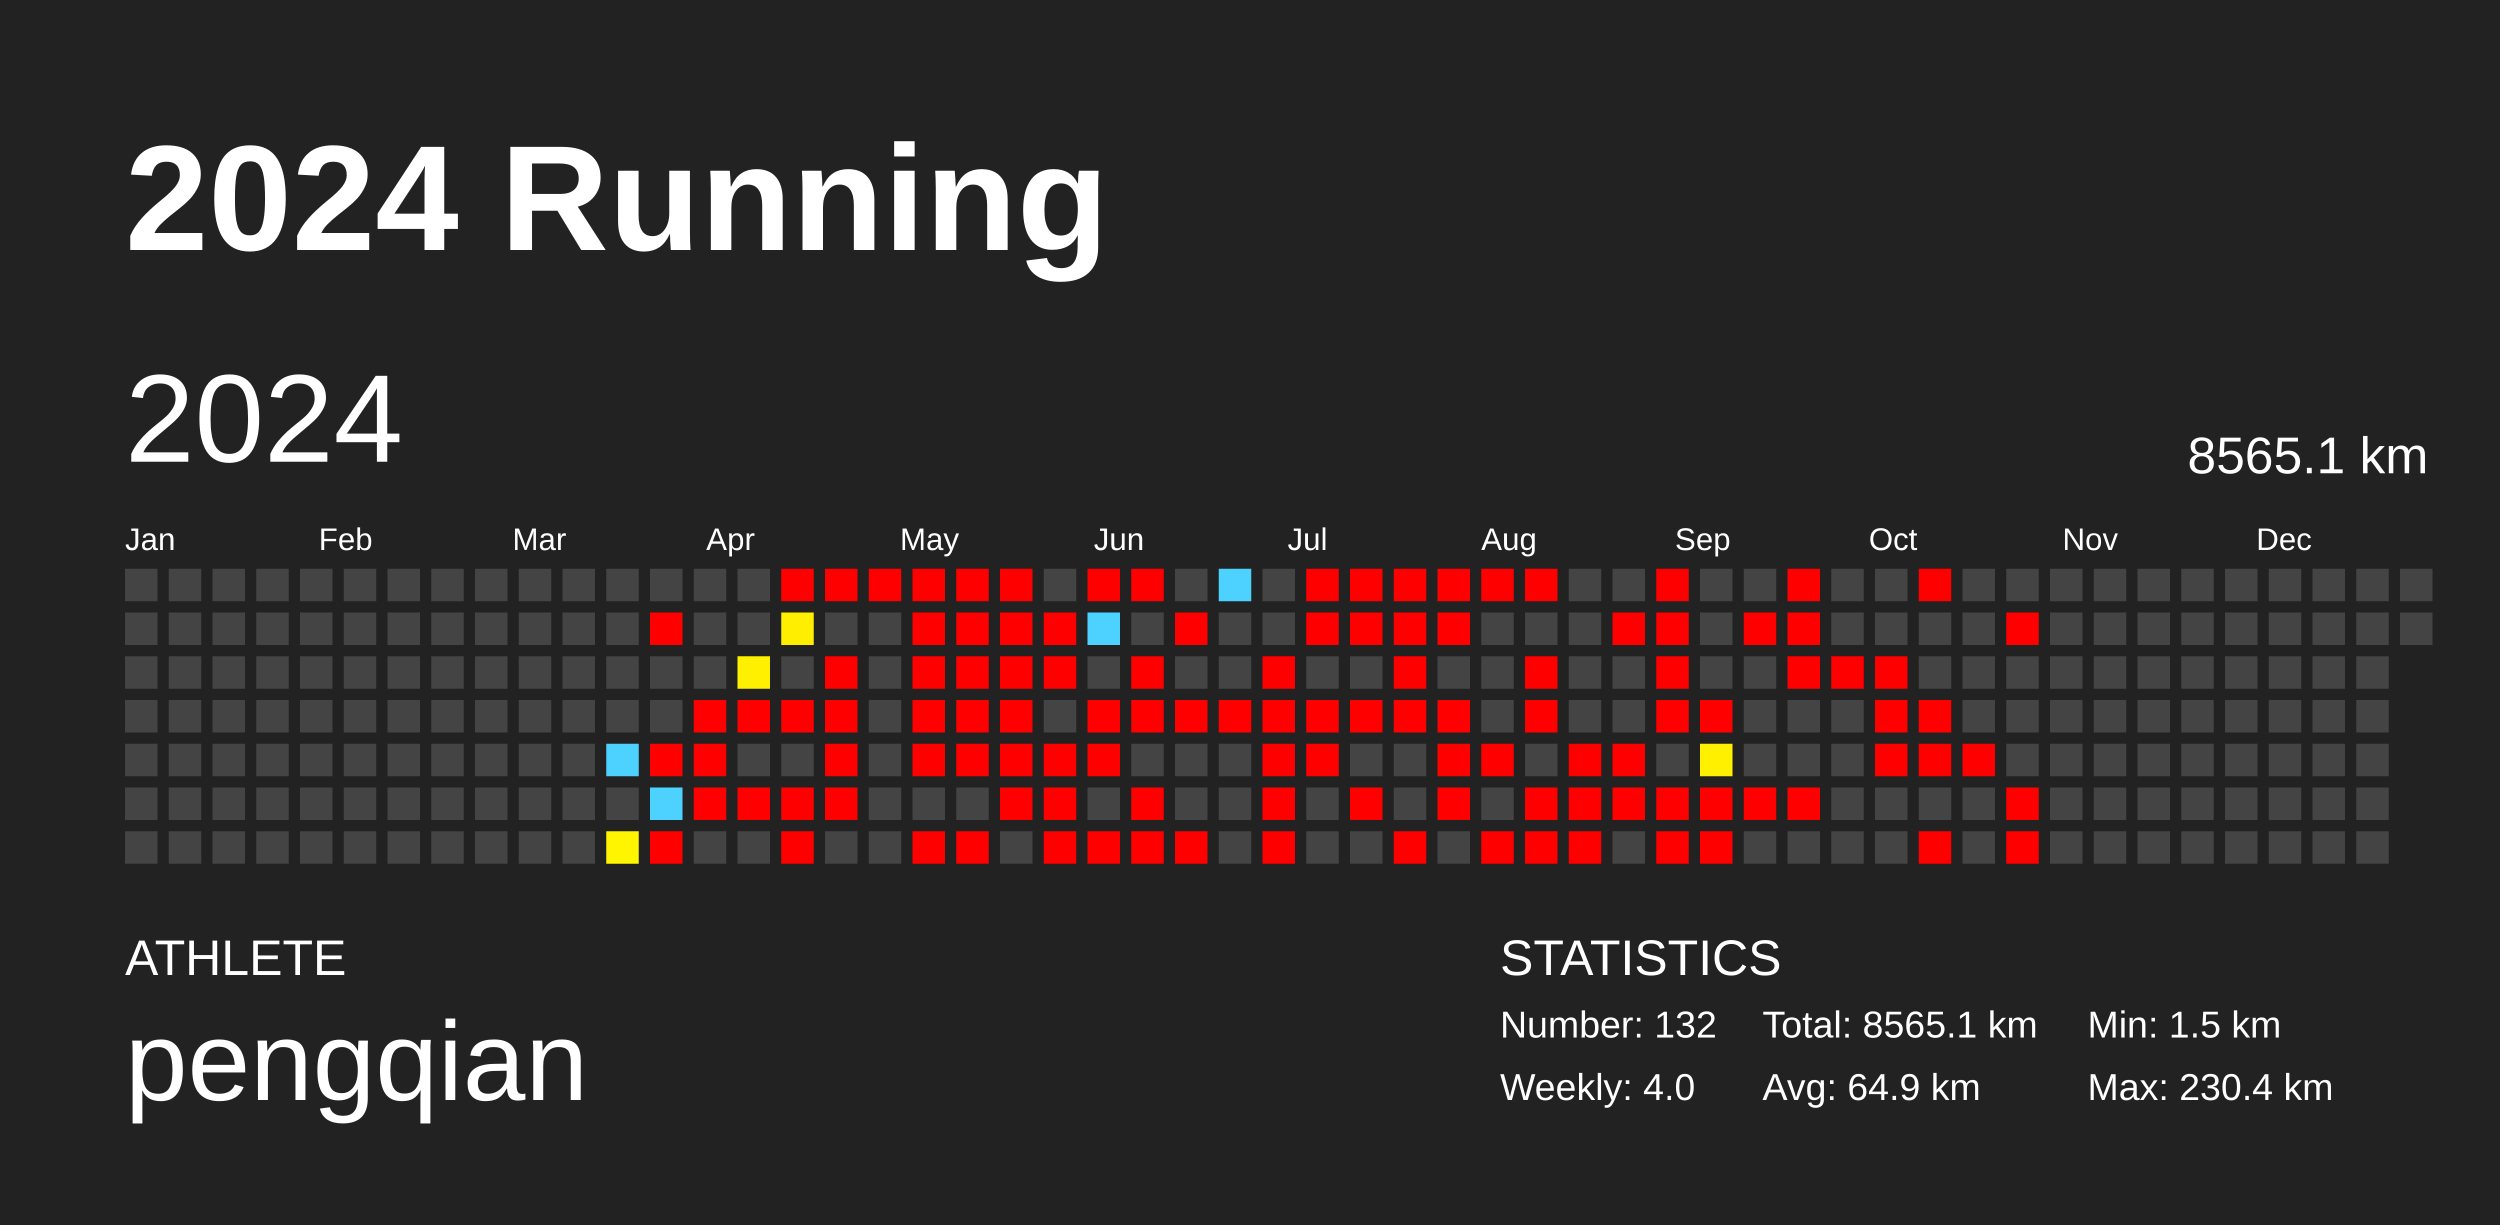
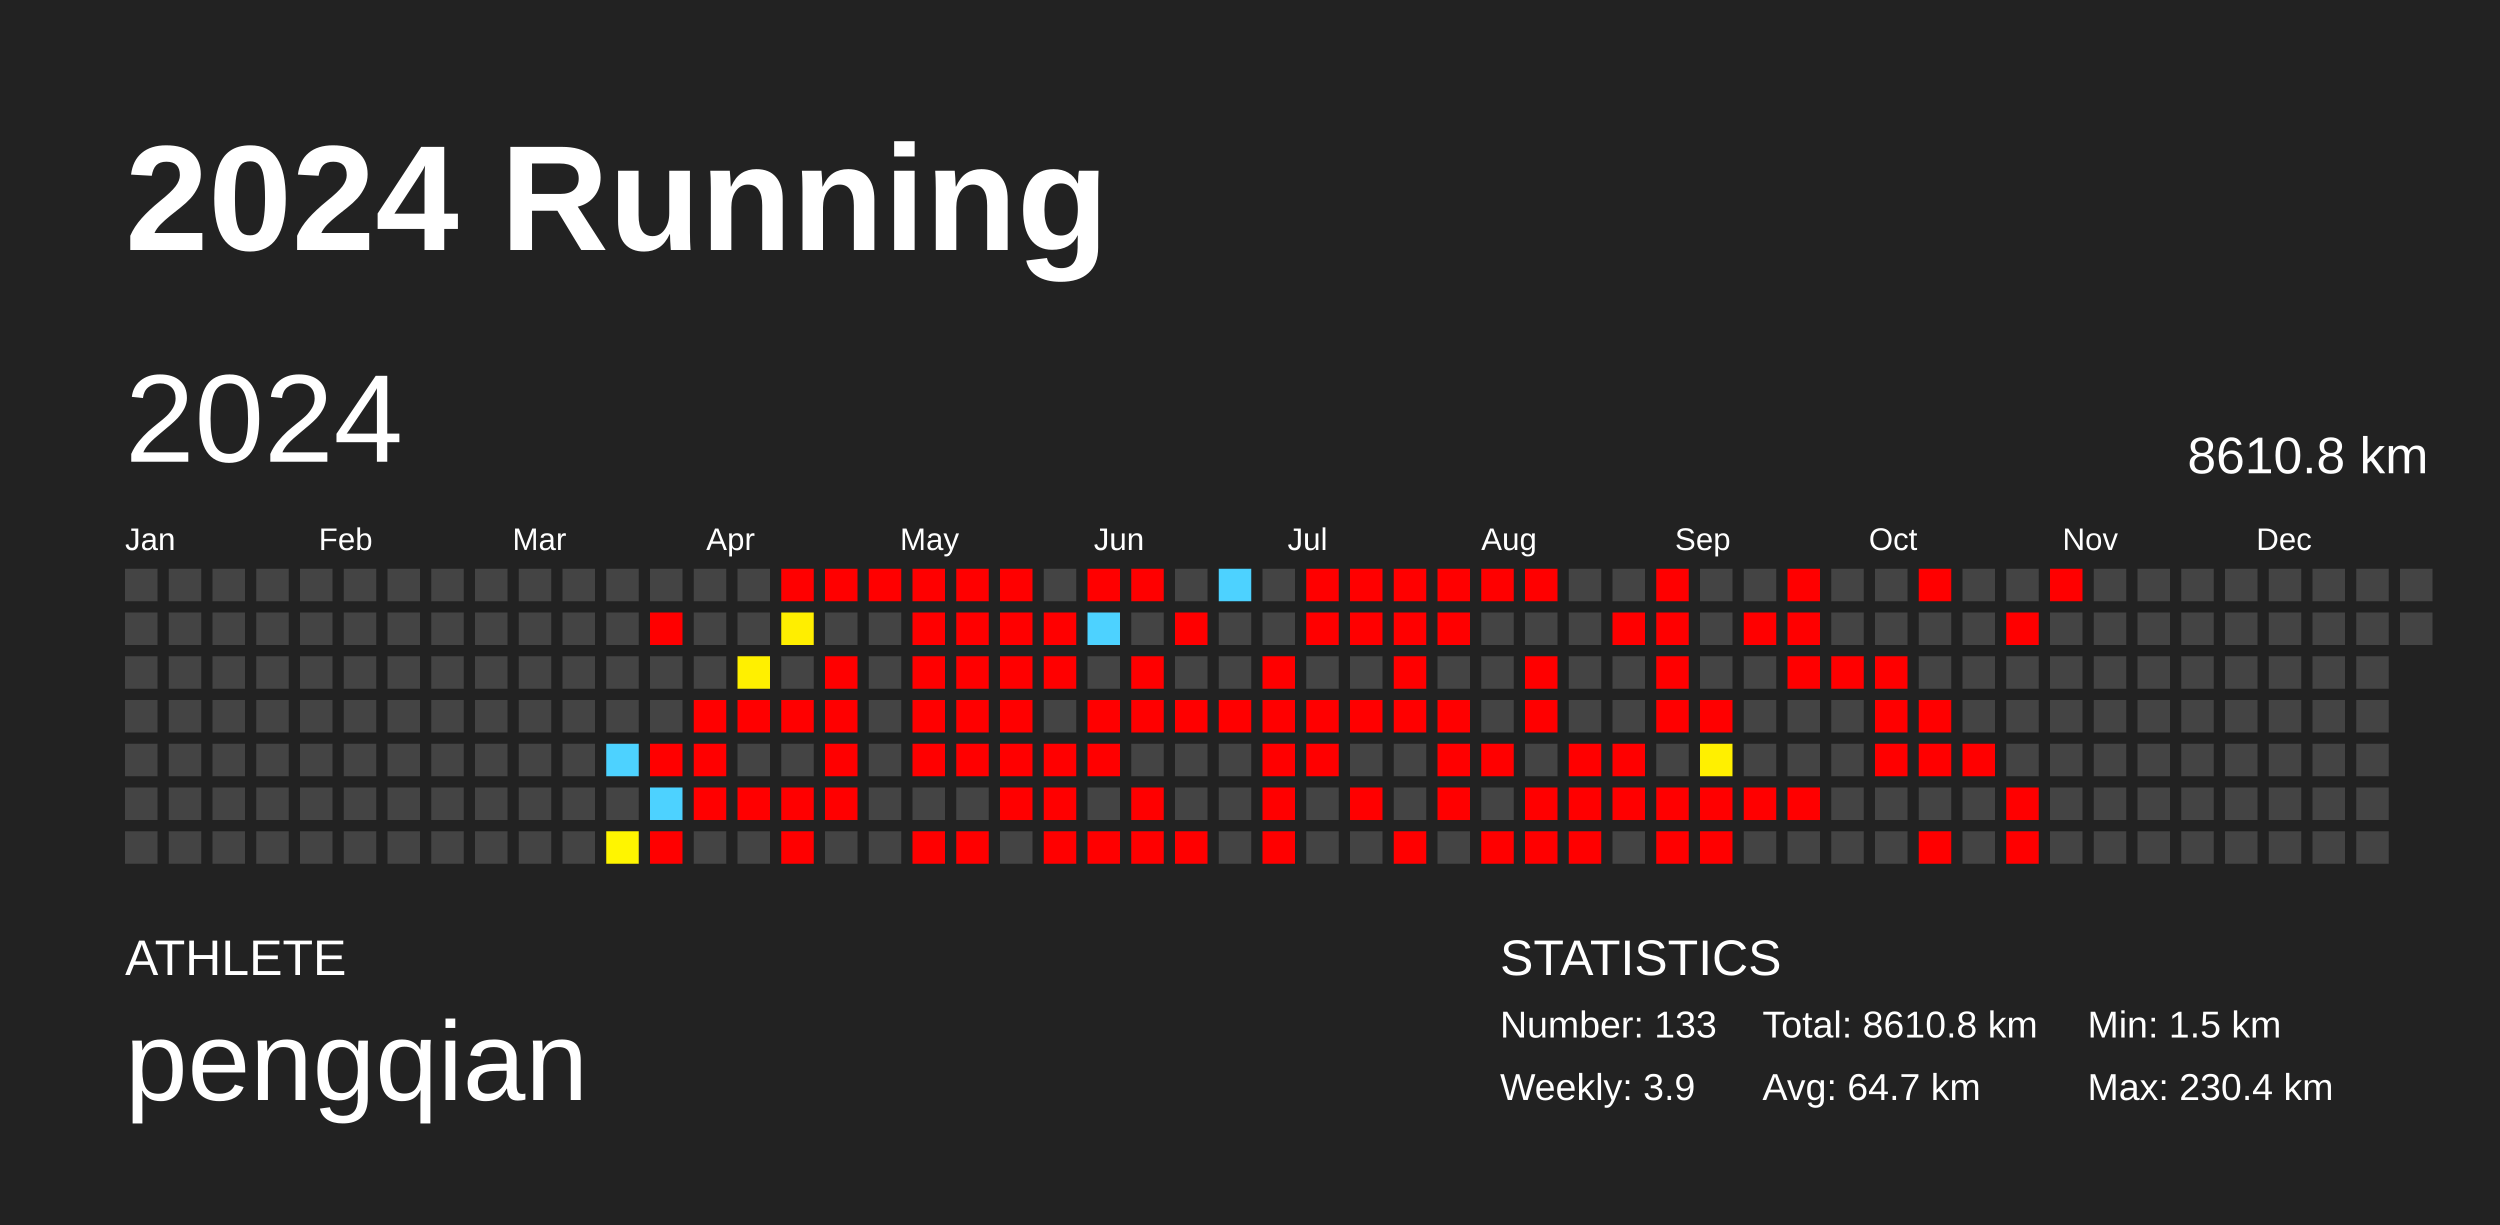
<svg xmlns="http://www.w3.org/2000/svg" baseProfile="full" height="98mm" version="1.1" viewBox="0,0,200,98" width="200mm">
  <defs />
  <rect fill="#222222" height="98" width="200" x="0" y="0" />
  <text fill="#FFFFFF" style="font-size:12px; font-family:Arial; font-weight:bold;" x="10" y="20">2024 Running</text>
  <text fill="#FFFFFF" style="font-size:4px; font-family:Arial" x="10" y="78">ATHLETE</text>
  <text fill="#FFFFFF" style="font-size:9px; font-family:Arial" x="10" y="88">pengqian</text>
  <text fill="#FFFFFF" style="font-size:4px; font-family:Arial" x="120" y="78">STATISTICS</text>
-   <text fill="#FFFFFF" style="font-size:3px; font-family:Arial" x="120" y="83">Number: 132</text>
-   <text fill="#FFFFFF" style="font-size:3px; font-family:Arial" x="120" y="88">Weekly: 4.0</text>
-   <text fill="#FFFFFF" style="font-size:3px; font-family:Arial" x="141" y="83">Total: 8565.1 km</text>
-   <text fill="#FFFFFF" style="font-size:3px; font-family:Arial" x="141" y="88">Avg: 64.9 km</text>
+   <text fill="#FFFFFF" style="font-size:3px; font-family:Arial" x="120" y="83">Number: 133</text>
+   <text fill="#FFFFFF" style="font-size:3px; font-family:Arial" x="120" y="88">Weekly: 3.9</text>
+   <text fill="#FFFFFF" style="font-size:3px; font-family:Arial" x="141" y="83">Total: 8610.8 km</text>
+   <text fill="#FFFFFF" style="font-size:3px; font-family:Arial" x="141" y="88">Avg: 64.7 km</text>
  <text fill="#FFFFFF" style="font-size:3px; font-family:Arial" x="167" y="83">Min: 1.5 km</text>
  <text fill="#FFFFFF" style="font-size:3px; font-family:Arial" x="167" y="88">Max: 230.4 km</text>
  <text dominant-baseline="hanging" fill="#FFFFFF" style="font-size:10.0px; font-family:Arial;" x="10" y="30">2024</text>
-   <text dominant-baseline="hanging" fill="#FFFFFF" style="font-size:4.125px; font-family:Arial;" x="175" y="35">8565.1 km</text>
+   <text dominant-baseline="hanging" fill="#FFFFFF" style="font-size:4.125px; font-family:Arial;" x="175" y="35">8610.8 km</text>
  <text fill="#FFFFFF" style="font-size:2.5px; font-family:Arial" x="10.0" y="44">Jan</text>
  <text fill="#FFFFFF" style="font-size:2.5px; font-family:Arial" x="25.5" y="44">Feb</text>
  <text fill="#FFFFFF" style="font-size:2.5px; font-family:Arial" x="41.0" y="44">Mar</text>
  <text fill="#FFFFFF" style="font-size:2.5px; font-family:Arial" x="56.5" y="44">Apr</text>
  <text fill="#FFFFFF" style="font-size:2.5px; font-family:Arial" x="72.0" y="44">May</text>
  <text fill="#FFFFFF" style="font-size:2.5px; font-family:Arial" x="87.5" y="44">Jun</text>
  <text fill="#FFFFFF" style="font-size:2.5px; font-family:Arial" x="103.0" y="44">Jul</text>
  <text fill="#FFFFFF" style="font-size:2.5px; font-family:Arial" x="118.5" y="44">Aug</text>
  <text fill="#FFFFFF" style="font-size:2.5px; font-family:Arial" x="134.0" y="44">Sep</text>
  <text fill="#FFFFFF" style="font-size:2.5px; font-family:Arial" x="149.5" y="44">Oct</text>
  <text fill="#FFFFFF" style="font-size:2.5px; font-family:Arial" x="165.0" y="44">Nov</text>
  <text fill="#FFFFFF" style="font-size:2.5px; font-family:Arial" x="180.5" y="44">Dec</text>
  <rect fill="#444444" height="2.6" width="2.6" x="10.0" y="45.5" />
  <rect fill="#444444" height="2.6" width="2.6" x="10.0" y="49.0" />
  <rect fill="#444444" height="2.6" width="2.6" x="10.0" y="52.5" />
  <rect fill="#444444" height="2.6" width="2.6" x="10.0" y="56.0" />
  <rect fill="#444444" height="2.6" width="2.6" x="10.0" y="59.5" />
  <rect fill="#444444" height="2.6" width="2.6" x="10.0" y="63.0" />
  <rect fill="#444444" height="2.6" width="2.6" x="10.0" y="66.5" />
  <rect fill="#444444" height="2.6" width="2.6" x="13.5" y="45.5" />
  <rect fill="#444444" height="2.6" width="2.6" x="13.5" y="49.0" />
  <rect fill="#444444" height="2.6" width="2.6" x="13.5" y="52.5" />
  <rect fill="#444444" height="2.6" width="2.6" x="13.5" y="56.0" />
  <rect fill="#444444" height="2.6" width="2.6" x="13.5" y="59.5" />
  <rect fill="#444444" height="2.6" width="2.6" x="13.5" y="63.0" />
  <rect fill="#444444" height="2.6" width="2.6" x="13.5" y="66.5" />
  <rect fill="#444444" height="2.6" width="2.6" x="17.0" y="45.5" />
  <rect fill="#444444" height="2.6" width="2.6" x="17.0" y="49.0" />
  <rect fill="#444444" height="2.6" width="2.6" x="17.0" y="52.5" />
  <rect fill="#444444" height="2.6" width="2.6" x="17.0" y="56.0" />
  <rect fill="#444444" height="2.6" width="2.6" x="17.0" y="59.5" />
  <rect fill="#444444" height="2.6" width="2.6" x="17.0" y="63.0" />
  <rect fill="#444444" height="2.6" width="2.6" x="17.0" y="66.5" />
  <rect fill="#444444" height="2.6" width="2.6" x="20.5" y="45.5" />
  <rect fill="#444444" height="2.6" width="2.6" x="20.5" y="49.0" />
  <rect fill="#444444" height="2.6" width="2.6" x="20.5" y="52.5" />
  <rect fill="#444444" height="2.6" width="2.6" x="20.5" y="56.0" />
  <rect fill="#444444" height="2.6" width="2.6" x="20.5" y="59.5" />
  <rect fill="#444444" height="2.6" width="2.6" x="20.5" y="63.0" />
  <rect fill="#444444" height="2.6" width="2.6" x="20.5" y="66.5" />
  <rect fill="#444444" height="2.6" width="2.6" x="24.0" y="45.5" />
  <rect fill="#444444" height="2.6" width="2.6" x="24.0" y="49.0" />
  <rect fill="#444444" height="2.6" width="2.6" x="24.0" y="52.5" />
  <rect fill="#444444" height="2.6" width="2.6" x="24.0" y="56.0" />
  <rect fill="#444444" height="2.6" width="2.6" x="24.0" y="59.5" />
  <rect fill="#444444" height="2.6" width="2.6" x="24.0" y="63.0" />
  <rect fill="#444444" height="2.6" width="2.6" x="24.0" y="66.5" />
  <rect fill="#444444" height="2.6" width="2.6" x="27.5" y="45.5" />
  <rect fill="#444444" height="2.6" width="2.6" x="27.5" y="49.0" />
  <rect fill="#444444" height="2.6" width="2.6" x="27.5" y="52.5" />
  <rect fill="#444444" height="2.6" width="2.6" x="27.5" y="56.0" />
  <rect fill="#444444" height="2.6" width="2.6" x="27.5" y="59.5" />
  <rect fill="#444444" height="2.6" width="2.6" x="27.5" y="63.0" />
  <rect fill="#444444" height="2.6" width="2.6" x="27.5" y="66.5" />
  <rect fill="#444444" height="2.6" width="2.6" x="31.0" y="45.5" />
  <rect fill="#444444" height="2.6" width="2.6" x="31.0" y="49.0" />
  <rect fill="#444444" height="2.6" width="2.6" x="31.0" y="52.5" />
  <rect fill="#444444" height="2.6" width="2.6" x="31.0" y="56.0" />
  <rect fill="#444444" height="2.6" width="2.6" x="31.0" y="59.5" />
  <rect fill="#444444" height="2.6" width="2.6" x="31.0" y="63.0" />
  <rect fill="#444444" height="2.6" width="2.6" x="31.0" y="66.5" />
  <rect fill="#444444" height="2.6" width="2.6" x="34.5" y="45.5" />
  <rect fill="#444444" height="2.6" width="2.6" x="34.5" y="49.0" />
  <rect fill="#444444" height="2.6" width="2.6" x="34.5" y="52.5" />
  <rect fill="#444444" height="2.6" width="2.6" x="34.5" y="56.0" />
  <rect fill="#444444" height="2.6" width="2.6" x="34.5" y="59.5" />
  <rect fill="#444444" height="2.6" width="2.6" x="34.5" y="63.0" />
  <rect fill="#444444" height="2.6" width="2.6" x="34.5" y="66.5" />
  <rect fill="#444444" height="2.6" width="2.6" x="38.0" y="45.5" />
  <rect fill="#444444" height="2.6" width="2.6" x="38.0" y="49.0" />
  <rect fill="#444444" height="2.6" width="2.6" x="38.0" y="52.5" />
  <rect fill="#444444" height="2.6" width="2.6" x="38.0" y="56.0" />
  <rect fill="#444444" height="2.6" width="2.6" x="38.0" y="59.5" />
  <rect fill="#444444" height="2.6" width="2.6" x="38.0" y="63.0" />
  <rect fill="#444444" height="2.6" width="2.6" x="38.0" y="66.5" />
  <rect fill="#444444" height="2.6" width="2.6" x="41.5" y="45.5" />
  <rect fill="#444444" height="2.6" width="2.6" x="41.5" y="49.0" />
  <rect fill="#444444" height="2.6" width="2.6" x="41.5" y="52.5" />
  <rect fill="#444444" height="2.6" width="2.6" x="41.5" y="56.0" />
  <rect fill="#444444" height="2.6" width="2.6" x="41.5" y="59.5" />
  <rect fill="#444444" height="2.6" width="2.6" x="41.5" y="63.0" />
  <rect fill="#444444" height="2.6" width="2.6" x="41.5" y="66.5" />
  <rect fill="#444444" height="2.6" width="2.6" x="45.0" y="45.5" />
  <rect fill="#444444" height="2.6" width="2.6" x="45.0" y="49.0" />
  <rect fill="#444444" height="2.6" width="2.6" x="45.0" y="52.5" />
  <rect fill="#444444" height="2.6" width="2.6" x="45.0" y="56.0" />
  <rect fill="#444444" height="2.6" width="2.6" x="45.0" y="59.5" />
  <rect fill="#444444" height="2.6" width="2.6" x="45.0" y="63.0" />
  <rect fill="#444444" height="2.6" width="2.6" x="45.0" y="66.5" />
  <rect fill="#444444" height="2.6" width="2.6" x="48.5" y="45.5" />
  <rect fill="#444444" height="2.6" width="2.6" x="48.5" y="49.0" />
  <rect fill="#444444" height="2.6" width="2.6" x="48.5" y="52.5" />
  <rect fill="#444444" height="2.6" width="2.6" x="48.5" y="56.0" />
  <rect fill="#4dd2ff" height="2.6" width="2.6" x="48.5" y="59.5" />
  <rect fill="#444444" height="2.6" width="2.6" x="48.5" y="63.0" />
  <rect fill="#fff500" height="2.6" width="2.6" x="48.5" y="66.5" />
  <rect fill="#444444" height="2.6" width="2.6" x="52.0" y="45.5" />
  <rect fill="red" height="2.6" width="2.6" x="52.0" y="49.0" />
  <rect fill="#444444" height="2.6" width="2.6" x="52.0" y="52.5" />
  <rect fill="#444444" height="2.6" width="2.6" x="52.0" y="56.0" />
  <rect fill="red" height="2.6" width="2.6" x="52.0" y="59.5" />
  <rect fill="#4dd2ff" height="2.6" width="2.6" x="52.0" y="63.0" />
  <rect fill="red" height="2.6" width="2.6" x="52.0" y="66.5" />
  <rect fill="#444444" height="2.6" width="2.6" x="55.5" y="45.5" />
  <rect fill="#444444" height="2.6" width="2.6" x="55.5" y="49.0" />
  <rect fill="#444444" height="2.6" width="2.6" x="55.5" y="52.5" />
  <rect fill="red" height="2.6" width="2.6" x="55.5" y="56.0" />
  <rect fill="red" height="2.6" width="2.6" x="55.5" y="59.5" />
  <rect fill="red" height="2.6" width="2.6" x="55.5" y="63.0" />
  <rect fill="#444444" height="2.6" width="2.6" x="55.5" y="66.5" />
  <rect fill="#444444" height="2.6" width="2.6" x="59.0" y="45.5" />
  <rect fill="#444444" height="2.6" width="2.6" x="59.0" y="49.0" />
  <rect fill="#fff000" height="2.6" width="2.6" x="59.0" y="52.5" />
  <rect fill="red" height="2.6" width="2.6" x="59.0" y="56.0" />
  <rect fill="#444444" height="2.6" width="2.6" x="59.0" y="59.5" />
  <rect fill="red" height="2.6" width="2.6" x="59.0" y="63.0" />
  <rect fill="#444444" height="2.6" width="2.6" x="59.0" y="66.5" />
  <rect fill="red" height="2.6" width="2.6" x="62.5" y="45.5" />
  <rect fill="#ffee00" height="2.6" width="2.6" x="62.5" y="49.0" />
  <rect fill="#444444" height="2.6" width="2.6" x="62.5" y="52.5" />
  <rect fill="red" height="2.6" width="2.6" x="62.5" y="56.0" />
  <rect fill="#444444" height="2.6" width="2.6" x="62.5" y="59.5" />
  <rect fill="red" height="2.6" width="2.6" x="62.5" y="63.0" />
  <rect fill="red" height="2.6" width="2.6" x="62.5" y="66.5" />
  <rect fill="red" height="2.6" width="2.6" x="66.0" y="45.5" />
  <rect fill="#444444" height="2.6" width="2.6" x="66.0" y="49.0" />
  <rect fill="red" height="2.6" width="2.6" x="66.0" y="52.5" />
  <rect fill="red" height="2.6" width="2.6" x="66.0" y="56.0" />
  <rect fill="red" height="2.6" width="2.6" x="66.0" y="59.5" />
  <rect fill="red" height="2.6" width="2.6" x="66.0" y="63.0" />
  <rect fill="#444444" height="2.6" width="2.6" x="66.0" y="66.5" />
  <rect fill="red" height="2.6" width="2.6" x="69.5" y="45.5" />
  <rect fill="#444444" height="2.6" width="2.6" x="69.5" y="49.0" />
  <rect fill="#444444" height="2.6" width="2.6" x="69.5" y="52.5" />
  <rect fill="#444444" height="2.6" width="2.6" x="69.5" y="56.0" />
  <rect fill="#444444" height="2.6" width="2.6" x="69.5" y="59.5" />
  <rect fill="#444444" height="2.6" width="2.6" x="69.5" y="63.0" />
  <rect fill="#444444" height="2.6" width="2.6" x="69.5" y="66.5" />
  <rect fill="red" height="2.6" width="2.6" x="73.0" y="45.5" />
  <rect fill="red" height="2.6" width="2.6" x="73.0" y="49.0" />
  <rect fill="red" height="2.6" width="2.6" x="73.0" y="52.5" />
  <rect fill="red" height="2.6" width="2.6" x="73.0" y="56.0" />
  <rect fill="red" height="2.6" width="2.6" x="73.0" y="59.5" />
  <rect fill="#444444" height="2.6" width="2.6" x="73.0" y="63.0" />
  <rect fill="red" height="2.6" width="2.6" x="73.0" y="66.5" />
  <rect fill="red" height="2.6" width="2.6" x="76.5" y="45.5" />
  <rect fill="red" height="2.6" width="2.6" x="76.5" y="49.0" />
  <rect fill="red" height="2.6" width="2.6" x="76.5" y="52.5" />
  <rect fill="red" height="2.6" width="2.6" x="76.5" y="56.0" />
  <rect fill="red" height="2.6" width="2.6" x="76.5" y="59.5" />
  <rect fill="#444444" height="2.6" width="2.6" x="76.5" y="63.0" />
  <rect fill="red" height="2.6" width="2.6" x="76.5" y="66.5" />
  <rect fill="red" height="2.6" width="2.6" x="80.0" y="45.5" />
  <rect fill="red" height="2.6" width="2.6" x="80.0" y="49.0" />
  <rect fill="red" height="2.6" width="2.6" x="80.0" y="52.5" />
  <rect fill="red" height="2.6" width="2.6" x="80.0" y="56.0" />
  <rect fill="red" height="2.6" width="2.6" x="80.0" y="59.5" />
  <rect fill="red" height="2.6" width="2.6" x="80.0" y="63.0" />
  <rect fill="#444444" height="2.6" width="2.6" x="80.0" y="66.5" />
  <rect fill="#444444" height="2.6" width="2.6" x="83.5" y="45.5" />
  <rect fill="red" height="2.6" width="2.6" x="83.5" y="49.0" />
  <rect fill="red" height="2.6" width="2.6" x="83.5" y="52.5" />
  <rect fill="#444444" height="2.6" width="2.6" x="83.5" y="56.0" />
  <rect fill="red" height="2.6" width="2.6" x="83.5" y="59.5" />
  <rect fill="red" height="2.6" width="2.6" x="83.5" y="63.0" />
  <rect fill="red" height="2.6" width="2.6" x="83.5" y="66.5" />
  <rect fill="red" height="2.6" width="2.6" x="87.0" y="45.5" />
  <rect fill="#4dd2ff" height="2.6" width="2.6" x="87.0" y="49.0" />
  <rect fill="#444444" height="2.6" width="2.6" x="87.0" y="52.5" />
  <rect fill="red" height="2.6" width="2.6" x="87.0" y="56.0" />
  <rect fill="red" height="2.6" width="2.6" x="87.0" y="59.5" />
  <rect fill="#444444" height="2.6" width="2.6" x="87.0" y="63.0" />
  <rect fill="red" height="2.6" width="2.6" x="87.0" y="66.5" />
  <rect fill="red" height="2.6" width="2.6" x="90.5" y="45.5" />
  <rect fill="#444444" height="2.6" width="2.6" x="90.5" y="49.0" />
  <rect fill="red" height="2.6" width="2.6" x="90.5" y="52.5" />
  <rect fill="red" height="2.6" width="2.6" x="90.5" y="56.0" />
  <rect fill="#444444" height="2.6" width="2.6" x="90.5" y="59.5" />
  <rect fill="red" height="2.6" width="2.6" x="90.5" y="63.0" />
  <rect fill="red" height="2.6" width="2.6" x="90.5" y="66.5" />
  <rect fill="#444444" height="2.6" width="2.6" x="94.0" y="45.5" />
  <rect fill="red" height="2.6" width="2.6" x="94.0" y="49.0" />
  <rect fill="#444444" height="2.6" width="2.6" x="94.0" y="52.5" />
  <rect fill="red" height="2.6" width="2.6" x="94.0" y="56.0" />
  <rect fill="#444444" height="2.6" width="2.6" x="94.0" y="59.5" />
  <rect fill="#444444" height="2.6" width="2.6" x="94.0" y="63.0" />
  <rect fill="red" height="2.6" width="2.6" x="94.0" y="66.5" />
  <rect fill="#4dd2ff" height="2.6" width="2.6" x="97.5" y="45.5" />
  <rect fill="#444444" height="2.6" width="2.6" x="97.5" y="49.0" />
  <rect fill="#444444" height="2.6" width="2.6" x="97.5" y="52.5" />
  <rect fill="red" height="2.6" width="2.6" x="97.5" y="56.0" />
  <rect fill="#444444" height="2.6" width="2.6" x="97.5" y="59.5" />
  <rect fill="#444444" height="2.6" width="2.6" x="97.5" y="63.0" />
  <rect fill="#444444" height="2.6" width="2.6" x="97.5" y="66.5" />
  <rect fill="#444444" height="2.6" width="2.6" x="101.0" y="45.5" />
  <rect fill="#444444" height="2.6" width="2.6" x="101.0" y="49.0" />
  <rect fill="red" height="2.6" width="2.6" x="101.0" y="52.5" />
  <rect fill="red" height="2.6" width="2.6" x="101.0" y="56.0" />
  <rect fill="red" height="2.6" width="2.6" x="101.0" y="59.5" />
  <rect fill="red" height="2.6" width="2.6" x="101.0" y="63.0" />
  <rect fill="red" height="2.6" width="2.6" x="101.0" y="66.5" />
  <rect fill="red" height="2.6" width="2.6" x="104.5" y="45.5" />
  <rect fill="red" height="2.6" width="2.6" x="104.5" y="49.0" />
  <rect fill="#444444" height="2.6" width="2.6" x="104.5" y="52.5" />
  <rect fill="red" height="2.6" width="2.6" x="104.5" y="56.0" />
  <rect fill="red" height="2.6" width="2.6" x="104.5" y="59.5" />
  <rect fill="#444444" height="2.6" width="2.6" x="104.5" y="63.0" />
  <rect fill="#444444" height="2.6" width="2.6" x="104.5" y="66.5" />
  <rect fill="red" height="2.6" width="2.6" x="108.0" y="45.5" />
  <rect fill="red" height="2.6" width="2.6" x="108.0" y="49.0" />
  <rect fill="#444444" height="2.6" width="2.6" x="108.0" y="52.5" />
  <rect fill="red" height="2.6" width="2.6" x="108.0" y="56.0" />
  <rect fill="#444444" height="2.6" width="2.6" x="108.0" y="59.5" />
  <rect fill="red" height="2.6" width="2.6" x="108.0" y="63.0" />
  <rect fill="#444444" height="2.6" width="2.6" x="108.0" y="66.5" />
  <rect fill="red" height="2.6" width="2.6" x="111.5" y="45.5" />
  <rect fill="red" height="2.6" width="2.6" x="111.5" y="49.0" />
  <rect fill="red" height="2.6" width="2.6" x="111.5" y="52.5" />
  <rect fill="red" height="2.6" width="2.6" x="111.5" y="56.0" />
  <rect fill="#444444" height="2.6" width="2.6" x="111.5" y="59.5" />
  <rect fill="#444444" height="2.6" width="2.6" x="111.5" y="63.0" />
  <rect fill="red" height="2.6" width="2.6" x="111.5" y="66.5" />
  <rect fill="red" height="2.6" width="2.6" x="115.0" y="45.5" />
  <rect fill="red" height="2.6" width="2.6" x="115.0" y="49.0" />
  <rect fill="#444444" height="2.6" width="2.6" x="115.0" y="52.5" />
  <rect fill="red" height="2.6" width="2.6" x="115.0" y="56.0" />
  <rect fill="red" height="2.6" width="2.6" x="115.0" y="59.5" />
  <rect fill="red" height="2.6" width="2.6" x="115.0" y="63.0" />
  <rect fill="#444444" height="2.6" width="2.6" x="115.0" y="66.5" />
  <rect fill="red" height="2.6" width="2.6" x="118.5" y="45.5" />
  <rect fill="#444444" height="2.6" width="2.6" x="118.5" y="49.0" />
  <rect fill="#444444" height="2.6" width="2.6" x="118.5" y="52.5" />
  <rect fill="#444444" height="2.6" width="2.6" x="118.5" y="56.0" />
  <rect fill="red" height="2.6" width="2.6" x="118.5" y="59.5" />
  <rect fill="#444444" height="2.6" width="2.6" x="118.5" y="63.0" />
  <rect fill="red" height="2.6" width="2.6" x="118.5" y="66.5" />
  <rect fill="red" height="2.6" width="2.6" x="122.0" y="45.5" />
  <rect fill="#444444" height="2.6" width="2.6" x="122.0" y="49.0" />
  <rect fill="red" height="2.6" width="2.6" x="122.0" y="52.5" />
  <rect fill="red" height="2.6" width="2.6" x="122.0" y="56.0" />
  <rect fill="#444444" height="2.6" width="2.6" x="122.0" y="59.5" />
  <rect fill="red" height="2.6" width="2.6" x="122.0" y="63.0" />
  <rect fill="red" height="2.6" width="2.6" x="122.0" y="66.5" />
  <rect fill="#444444" height="2.6" width="2.6" x="125.5" y="45.5" />
  <rect fill="#444444" height="2.6" width="2.6" x="125.5" y="49.0" />
  <rect fill="#444444" height="2.6" width="2.6" x="125.5" y="52.5" />
  <rect fill="#444444" height="2.6" width="2.6" x="125.5" y="56.0" />
  <rect fill="red" height="2.6" width="2.6" x="125.5" y="59.5" />
  <rect fill="red" height="2.6" width="2.6" x="125.5" y="63.0" />
  <rect fill="red" height="2.6" width="2.6" x="125.5" y="66.5" />
  <rect fill="#444444" height="2.6" width="2.6" x="129.0" y="45.5" />
  <rect fill="red" height="2.6" width="2.6" x="129.0" y="49.0" />
  <rect fill="#444444" height="2.6" width="2.6" x="129.0" y="52.5" />
  <rect fill="#444444" height="2.6" width="2.6" x="129.0" y="56.0" />
  <rect fill="red" height="2.6" width="2.6" x="129.0" y="59.5" />
  <rect fill="red" height="2.6" width="2.6" x="129.0" y="63.0" />
  <rect fill="#444444" height="2.6" width="2.6" x="129.0" y="66.5" />
  <rect fill="red" height="2.6" width="2.6" x="132.5" y="45.5" />
  <rect fill="red" height="2.6" width="2.6" x="132.5" y="49.0" />
  <rect fill="red" height="2.6" width="2.6" x="132.5" y="52.5" />
  <rect fill="red" height="2.6" width="2.6" x="132.5" y="56.0" />
  <rect fill="#444444" height="2.6" width="2.6" x="132.5" y="59.5" />
  <rect fill="red" height="2.6" width="2.6" x="132.5" y="63.0" />
  <rect fill="red" height="2.6" width="2.6" x="132.5" y="66.5" />
  <rect fill="#444444" height="2.6" width="2.6" x="136.0" y="45.5" />
  <rect fill="#444444" height="2.6" width="2.6" x="136.0" y="49.0" />
  <rect fill="#444444" height="2.6" width="2.6" x="136.0" y="52.5" />
  <rect fill="red" height="2.6" width="2.6" x="136.0" y="56.0" />
  <rect fill="#fff000" height="2.6" width="2.6" x="136.0" y="59.5" />
  <rect fill="red" height="2.6" width="2.6" x="136.0" y="63.0" />
  <rect fill="red" height="2.6" width="2.6" x="136.0" y="66.5" />
  <rect fill="#444444" height="2.6" width="2.6" x="139.5" y="45.5" />
  <rect fill="red" height="2.6" width="2.6" x="139.5" y="49.0" />
  <rect fill="#444444" height="2.6" width="2.6" x="139.5" y="52.5" />
  <rect fill="#444444" height="2.6" width="2.6" x="139.5" y="56.0" />
  <rect fill="#444444" height="2.6" width="2.6" x="139.5" y="59.5" />
  <rect fill="red" height="2.6" width="2.6" x="139.5" y="63.0" />
  <rect fill="#444444" height="2.6" width="2.6" x="139.5" y="66.5" />
  <rect fill="red" height="2.6" width="2.6" x="143.0" y="45.5" />
  <rect fill="red" height="2.6" width="2.6" x="143.0" y="49.0" />
  <rect fill="red" height="2.6" width="2.6" x="143.0" y="52.5" />
  <rect fill="#444444" height="2.6" width="2.6" x="143.0" y="56.0" />
  <rect fill="#444444" height="2.6" width="2.6" x="143.0" y="59.5" />
  <rect fill="red" height="2.6" width="2.6" x="143.0" y="63.0" />
  <rect fill="#444444" height="2.6" width="2.6" x="143.0" y="66.5" />
  <rect fill="#444444" height="2.6" width="2.6" x="146.5" y="45.5" />
  <rect fill="#444444" height="2.6" width="2.6" x="146.5" y="49.0" />
  <rect fill="red" height="2.6" width="2.6" x="146.5" y="52.5" />
  <rect fill="#444444" height="2.6" width="2.6" x="146.5" y="56.0" />
  <rect fill="#444444" height="2.6" width="2.6" x="146.5" y="59.5" />
  <rect fill="#444444" height="2.6" width="2.6" x="146.5" y="63.0" />
  <rect fill="#444444" height="2.6" width="2.6" x="146.5" y="66.5" />
  <rect fill="#444444" height="2.6" width="2.6" x="150.0" y="45.5" />
  <rect fill="#444444" height="2.6" width="2.6" x="150.0" y="49.0" />
  <rect fill="red" height="2.6" width="2.6" x="150.0" y="52.5" />
  <rect fill="red" height="2.6" width="2.6" x="150.0" y="56.0" />
  <rect fill="red" height="2.6" width="2.6" x="150.0" y="59.5" />
  <rect fill="#444444" height="2.6" width="2.6" x="150.0" y="63.0" />
  <rect fill="#444444" height="2.6" width="2.6" x="150.0" y="66.5" />
  <rect fill="red" height="2.6" width="2.6" x="153.5" y="45.5" />
  <rect fill="#444444" height="2.6" width="2.6" x="153.5" y="49.0" />
  <rect fill="#444444" height="2.6" width="2.6" x="153.5" y="52.5" />
  <rect fill="red" height="2.6" width="2.6" x="153.5" y="56.0" />
  <rect fill="red" height="2.6" width="2.6" x="153.5" y="59.5" />
  <rect fill="#444444" height="2.6" width="2.6" x="153.5" y="63.0" />
  <rect fill="red" height="2.6" width="2.6" x="153.5" y="66.5" />
  <rect fill="#444444" height="2.6" width="2.6" x="157.0" y="45.5" />
  <rect fill="#444444" height="2.6" width="2.6" x="157.0" y="49.0" />
  <rect fill="#444444" height="2.6" width="2.6" x="157.0" y="52.5" />
  <rect fill="#444444" height="2.6" width="2.6" x="157.0" y="56.0" />
  <rect fill="red" height="2.6" width="2.6" x="157.0" y="59.5" />
  <rect fill="#444444" height="2.6" width="2.6" x="157.0" y="63.0" />
  <rect fill="#444444" height="2.6" width="2.6" x="157.0" y="66.5" />
  <rect fill="#444444" height="2.6" width="2.6" x="160.5" y="45.5" />
  <rect fill="red" height="2.6" width="2.6" x="160.5" y="49.0" />
  <rect fill="#444444" height="2.6" width="2.6" x="160.5" y="52.5" />
  <rect fill="#444444" height="2.6" width="2.6" x="160.5" y="56.0" />
  <rect fill="#444444" height="2.6" width="2.6" x="160.5" y="59.5" />
  <rect fill="red" height="2.6" width="2.6" x="160.5" y="63.0" />
  <rect fill="red" height="2.6" width="2.6" x="160.5" y="66.5" />
-   <rect fill="#444444" height="2.6" width="2.6" x="164.0" y="45.5" />
+   <rect fill="red" height="2.6" width="2.6" x="164.0" y="45.5" />
  <rect fill="#444444" height="2.6" width="2.6" x="164.0" y="49.0" />
  <rect fill="#444444" height="2.6" width="2.6" x="164.0" y="52.5" />
  <rect fill="#444444" height="2.6" width="2.6" x="164.0" y="56.0" />
  <rect fill="#444444" height="2.6" width="2.6" x="164.0" y="59.5" />
  <rect fill="#444444" height="2.6" width="2.6" x="164.0" y="63.0" />
  <rect fill="#444444" height="2.6" width="2.6" x="164.0" y="66.5" />
  <rect fill="#444444" height="2.6" width="2.6" x="167.5" y="45.5" />
  <rect fill="#444444" height="2.6" width="2.6" x="167.5" y="49.0" />
  <rect fill="#444444" height="2.6" width="2.6" x="167.5" y="52.5" />
  <rect fill="#444444" height="2.6" width="2.6" x="167.5" y="56.0" />
  <rect fill="#444444" height="2.6" width="2.6" x="167.5" y="59.5" />
  <rect fill="#444444" height="2.6" width="2.6" x="167.5" y="63.0" />
  <rect fill="#444444" height="2.6" width="2.6" x="167.5" y="66.5" />
  <rect fill="#444444" height="2.6" width="2.6" x="171.0" y="45.5" />
  <rect fill="#444444" height="2.6" width="2.6" x="171.0" y="49.0" />
  <rect fill="#444444" height="2.6" width="2.6" x="171.0" y="52.5" />
  <rect fill="#444444" height="2.6" width="2.6" x="171.0" y="56.0" />
  <rect fill="#444444" height="2.6" width="2.6" x="171.0" y="59.5" />
  <rect fill="#444444" height="2.6" width="2.6" x="171.0" y="63.0" />
  <rect fill="#444444" height="2.6" width="2.6" x="171.0" y="66.5" />
  <rect fill="#444444" height="2.6" width="2.6" x="174.5" y="45.5" />
  <rect fill="#444444" height="2.6" width="2.6" x="174.5" y="49.0" />
  <rect fill="#444444" height="2.6" width="2.6" x="174.5" y="52.5" />
  <rect fill="#444444" height="2.6" width="2.6" x="174.5" y="56.0" />
  <rect fill="#444444" height="2.6" width="2.6" x="174.5" y="59.5" />
  <rect fill="#444444" height="2.6" width="2.6" x="174.5" y="63.0" />
  <rect fill="#444444" height="2.6" width="2.6" x="174.5" y="66.5" />
  <rect fill="#444444" height="2.6" width="2.6" x="178.0" y="45.5" />
  <rect fill="#444444" height="2.6" width="2.6" x="178.0" y="49.0" />
  <rect fill="#444444" height="2.6" width="2.6" x="178.0" y="52.5" />
  <rect fill="#444444" height="2.6" width="2.6" x="178.0" y="56.0" />
  <rect fill="#444444" height="2.6" width="2.6" x="178.0" y="59.5" />
  <rect fill="#444444" height="2.6" width="2.6" x="178.0" y="63.0" />
  <rect fill="#444444" height="2.6" width="2.6" x="178.0" y="66.5" />
  <rect fill="#444444" height="2.6" width="2.6" x="181.5" y="45.5" />
  <rect fill="#444444" height="2.6" width="2.6" x="181.5" y="49.0" />
  <rect fill="#444444" height="2.6" width="2.6" x="181.5" y="52.5" />
  <rect fill="#444444" height="2.6" width="2.6" x="181.5" y="56.0" />
  <rect fill="#444444" height="2.6" width="2.6" x="181.5" y="59.5" />
  <rect fill="#444444" height="2.6" width="2.6" x="181.5" y="63.0" />
  <rect fill="#444444" height="2.6" width="2.6" x="181.5" y="66.5" />
  <rect fill="#444444" height="2.6" width="2.6" x="185.0" y="45.5" />
  <rect fill="#444444" height="2.6" width="2.6" x="185.0" y="49.0" />
  <rect fill="#444444" height="2.6" width="2.6" x="185.0" y="52.5" />
  <rect fill="#444444" height="2.6" width="2.6" x="185.0" y="56.0" />
  <rect fill="#444444" height="2.6" width="2.6" x="185.0" y="59.5" />
  <rect fill="#444444" height="2.6" width="2.6" x="185.0" y="63.0" />
  <rect fill="#444444" height="2.6" width="2.6" x="185.0" y="66.5" />
  <rect fill="#444444" height="2.6" width="2.6" x="188.5" y="45.5" />
  <rect fill="#444444" height="2.6" width="2.6" x="188.5" y="49.0" />
  <rect fill="#444444" height="2.6" width="2.6" x="188.5" y="52.5" />
  <rect fill="#444444" height="2.6" width="2.6" x="188.5" y="56.0" />
  <rect fill="#444444" height="2.6" width="2.6" x="188.5" y="59.5" />
  <rect fill="#444444" height="2.6" width="2.6" x="188.5" y="63.0" />
  <rect fill="#444444" height="2.6" width="2.6" x="188.5" y="66.5" />
  <rect fill="#444444" height="2.6" width="2.6" x="192.0" y="45.5" />
  <rect fill="#444444" height="2.6" width="2.6" x="192.0" y="49.0" />
</svg>
